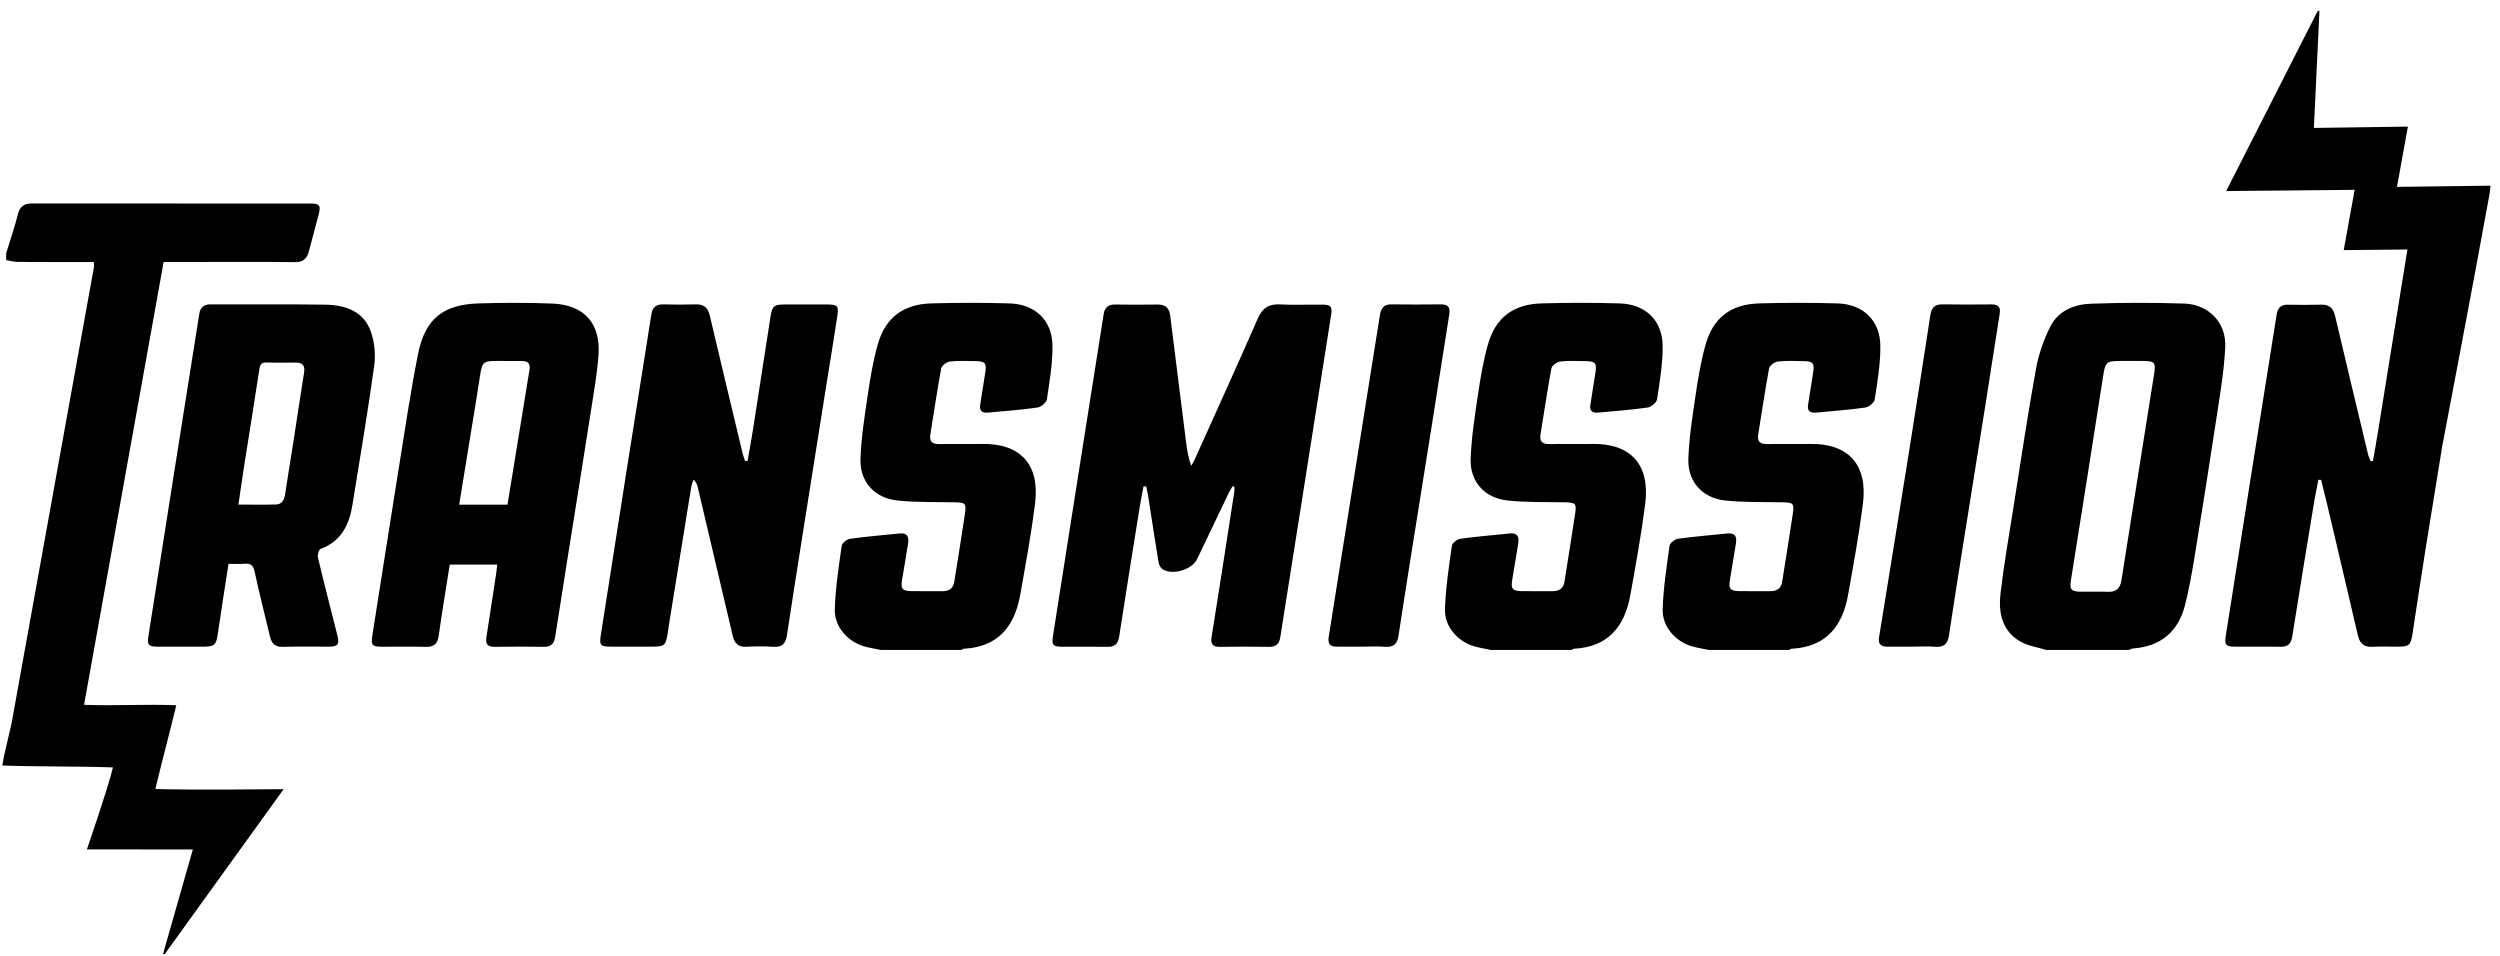
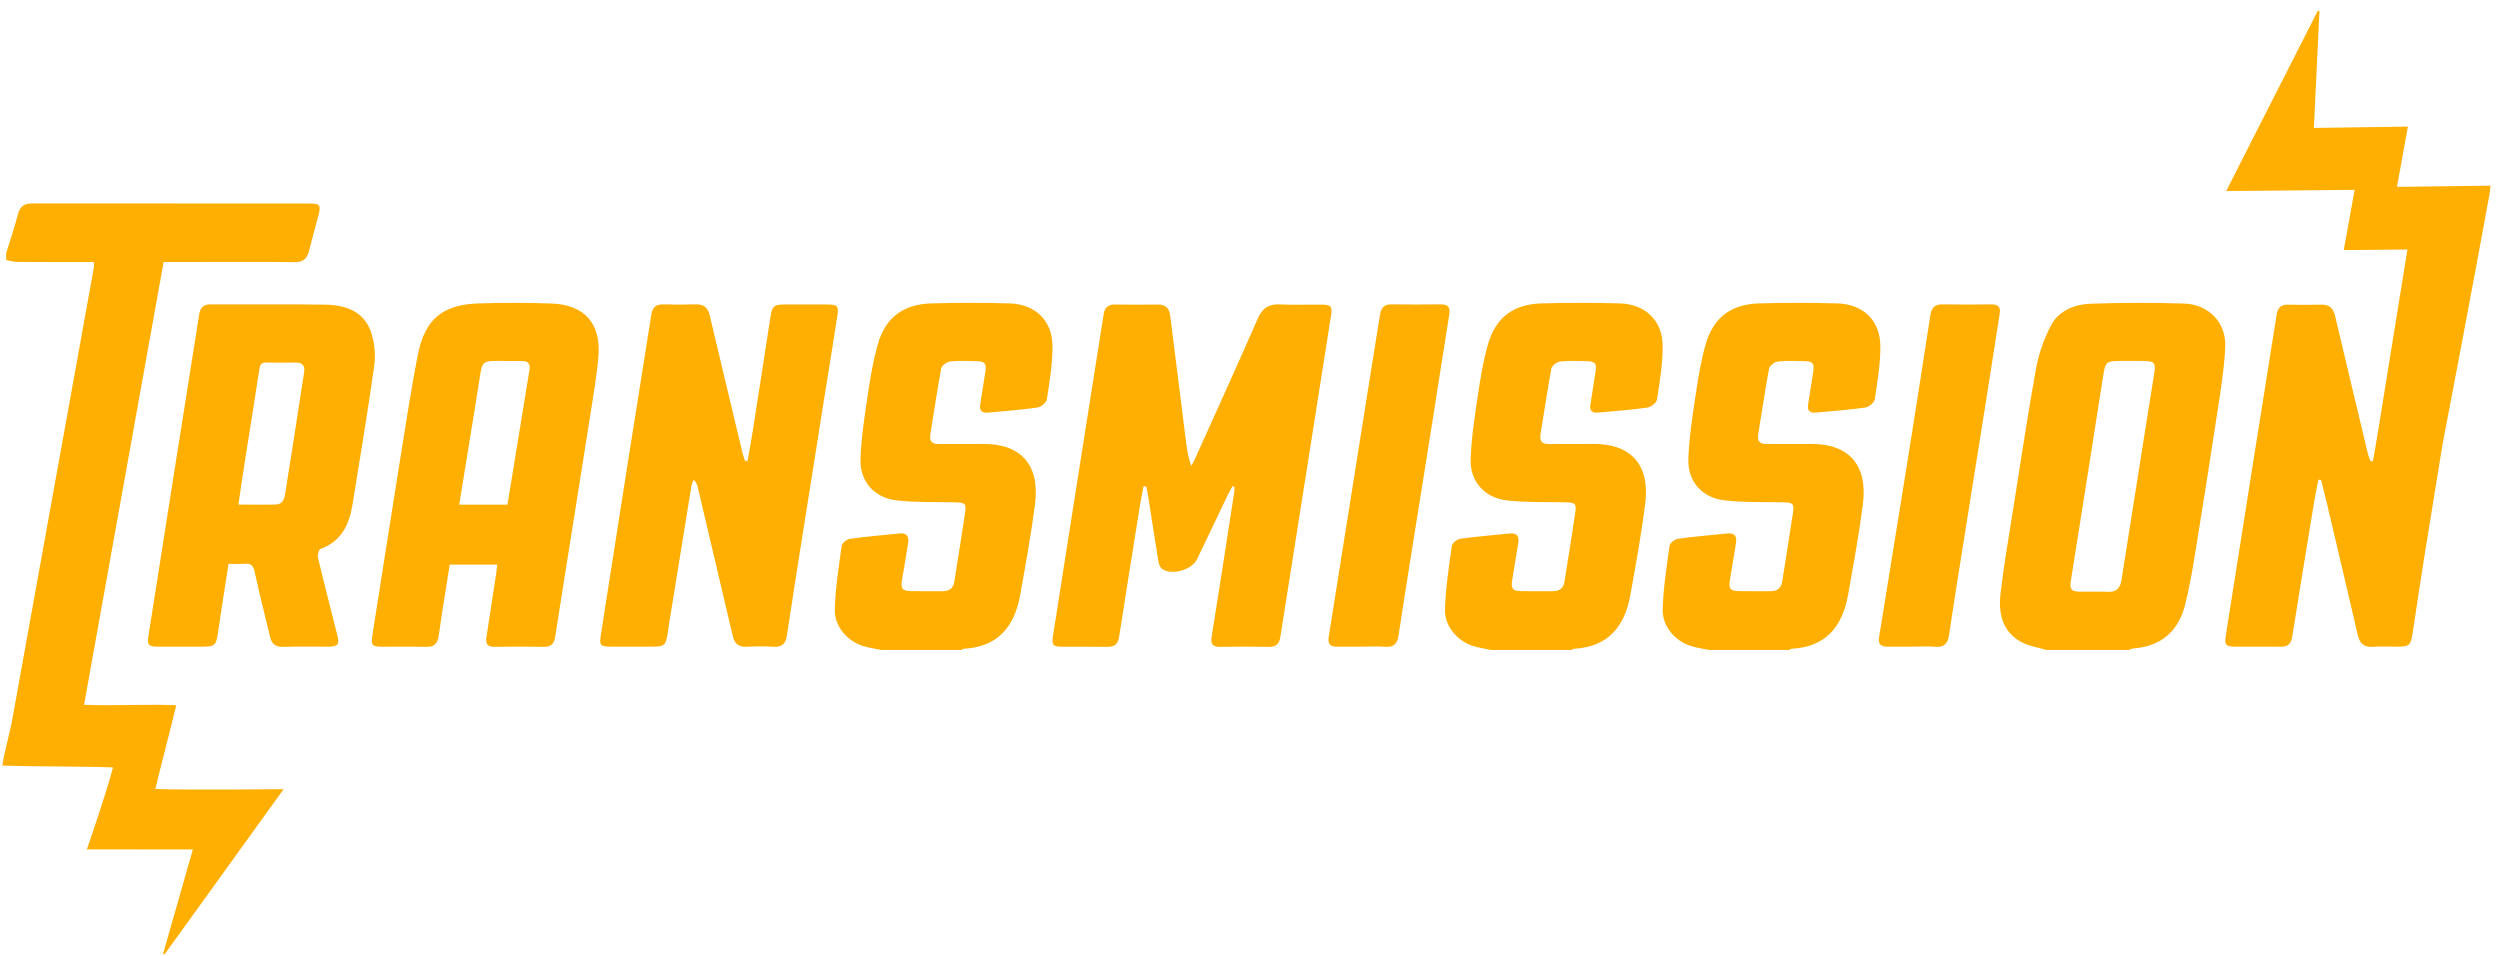
<svg xmlns="http://www.w3.org/2000/svg" width="212px" height="81px" viewBox="0 0 212 81" version="1.1">
  <defs />
  <g id="Page-8" stroke="none" stroke-width="1" fill="none" fill-rule="evenodd">
-     <path d="M185.211,25.741 C182.58,25.657 179.941,25.66 177.311,25.755 C175.91,25.805 174.56,26.34 173.89,27.652 C173.319,28.772 172.882,30.01 172.658,31.245 C171.955,35.12 171.375,39.018 170.759,42.909 C170.37,45.367 169.94,47.821 169.647,50.291 C169.455,51.913 169.743,53.489 171.326,54.401 C171.974,54.775 172.777,54.884 173.509,55.113 L180.538,55.113 C180.648,55.072 180.755,55.001 180.868,54.992 C183.22,54.821 184.705,53.58 185.283,51.336 C185.625,50.006 185.865,48.646 186.087,47.29 C186.725,43.379 187.349,39.465 187.941,35.547 C188.247,33.519 188.602,31.485 188.701,29.443 C188.802,27.357 187.298,25.808 185.211,25.741 L185.211,25.741 Z M182.665,31.738 C181.744,37.55 180.816,43.362 179.905,49.176 C179.797,49.863 179.49,50.212 178.764,50.185 C177.964,50.155 177.162,50.191 176.362,50.174 C175.623,50.158 175.496,49.959 175.614,49.22 C176.521,43.503 177.428,37.786 178.319,32.067 C178.54,30.646 178.551,30.609 179.997,30.608 C180.216,30.608 180.434,30.608 180.652,30.608 C180.992,30.608 181.332,30.607 181.671,30.609 C182.725,30.614 182.825,30.726 182.665,31.738 Z M155.809,25.728 C153.601,25.665 151.388,25.664 149.18,25.728 C146.797,25.797 145.292,26.926 144.642,29.192 C144.238,30.602 144.001,32.067 143.784,33.522 C143.518,35.311 143.237,37.111 143.172,38.914 C143.103,40.817 144.338,42.216 146.245,42.434 C147.853,42.617 149.49,42.56 151.114,42.594 C152.071,42.614 152.162,42.669 152.029,43.581 C151.749,45.494 151.428,47.401 151.131,49.311 C151.041,49.893 150.698,50.135 150.131,50.132 C149.232,50.127 148.333,50.146 147.434,50.126 C146.709,50.11 146.571,49.897 146.701,49.153 C146.878,48.129 147.043,47.104 147.208,46.078 C147.297,45.521 147.142,45.168 146.484,45.237 C145.085,45.384 143.681,45.494 142.289,45.688 C142.02,45.726 141.611,46.051 141.578,46.287 C141.328,48.078 141.046,49.878 140.995,51.681 C140.954,53.124 142.065,54.379 143.422,54.792 C143.899,54.937 144.398,55.008 144.888,55.113 L151.74,55.113 C151.802,55.079 151.863,55.016 151.926,55.013 C154.799,54.87 156.23,53.169 156.716,50.448 C157.176,47.88 157.647,45.311 157.976,42.724 C158.401,39.373 156.719,37.589 153.479,37.647 C152.289,37.669 151.098,37.632 149.907,37.658 C149.294,37.671 148.987,37.495 149.099,36.82 C149.408,34.961 149.671,33.093 150.019,31.241 C150.065,31 150.489,30.69 150.766,30.657 C151.485,30.572 152.221,30.613 152.949,30.624 C153.75,30.636 153.879,30.806 153.752,31.597 C153.607,32.503 153.471,33.411 153.325,34.318 C153.24,34.845 153.496,35.035 153.983,34.989 C155.384,34.858 156.789,34.758 158.18,34.559 C158.484,34.515 158.936,34.141 158.978,33.868 C159.206,32.366 159.465,30.848 159.454,29.337 C159.439,27.173 157.991,25.79 155.809,25.728 Z M137.348,25.728 C135.14,25.665 132.927,25.664 130.719,25.728 C128.336,25.797 126.831,26.926 126.182,29.192 C125.777,30.602 125.54,32.067 125.323,33.522 C125.057,35.311 124.776,37.111 124.711,38.914 C124.642,40.817 125.877,42.216 127.784,42.434 C129.392,42.617 131.029,42.56 132.654,42.594 C133.61,42.614 133.702,42.669 133.568,43.581 C133.288,45.494 132.967,47.401 132.67,49.311 C132.58,49.893 132.237,50.135 131.67,50.132 C130.771,50.127 129.872,50.146 128.973,50.126 C128.248,50.11 128.11,49.897 128.24,49.153 C128.417,48.129 128.583,47.104 128.747,46.078 C128.837,45.521 128.681,45.168 128.023,45.237 C126.624,45.384 125.22,45.494 123.828,45.688 C123.559,45.726 123.15,46.051 123.117,46.287 C122.867,48.078 122.585,49.878 122.534,51.681 C122.493,53.124 123.604,54.379 124.961,54.792 C125.438,54.937 125.938,55.008 126.427,55.113 L133.28,55.113 C133.341,55.079 133.402,55.016 133.466,55.013 C136.338,54.87 137.769,53.169 138.256,50.448 C138.715,47.88 139.187,45.311 139.515,42.724 C139.94,39.372 138.257,37.589 135.018,37.647 C133.828,37.669 132.637,37.632 131.447,37.658 C130.833,37.671 130.526,37.495 130.638,36.82 C130.947,34.961 131.21,33.093 131.559,31.241 C131.604,31 132.028,30.69 132.305,30.657 C133.024,30.572 133.76,30.613 134.489,30.624 C135.289,30.636 135.418,30.806 135.291,31.597 C135.146,32.503 135.01,33.411 134.864,34.318 C134.779,34.845 135.035,35.035 135.522,34.989 C136.923,34.859 138.328,34.758 139.719,34.559 C140.023,34.515 140.475,34.141 140.517,33.867 C140.746,32.366 141.004,30.848 140.993,29.337 C140.978,27.173 139.53,25.79 137.348,25.728 Z M85.606,25.728 C83.398,25.665 81.185,25.664 78.976,25.728 C76.593,25.797 75.089,26.926 74.439,29.192 C74.035,30.602 73.797,32.067 73.581,33.522 C73.314,35.311 73.034,37.111 72.969,38.914 C72.9,40.818 74.134,42.216 76.042,42.434 C77.65,42.617 79.287,42.56 80.911,42.594 C81.867,42.614 81.959,42.669 81.826,43.581 C81.545,45.494 81.224,47.401 80.928,49.311 C80.838,49.893 80.494,50.135 79.928,50.132 C79.029,50.127 78.13,50.146 77.231,50.126 C76.505,50.11 76.368,49.897 76.497,49.153 C76.675,48.129 76.84,47.104 77.005,46.078 C77.094,45.521 76.939,45.168 76.28,45.237 C74.881,45.384 73.478,45.494 72.086,45.688 C71.816,45.726 71.407,46.051 71.374,46.287 C71.125,48.078 70.843,49.878 70.791,51.681 C70.75,53.124 71.861,54.379 73.219,54.792 C73.696,54.937 74.195,55.008 74.684,55.113 L81.537,55.113 C81.599,55.079 81.66,55.016 81.723,55.013 C84.596,54.87 86.027,53.169 86.513,50.448 C86.972,47.88 87.444,45.311 87.772,42.724 C88.198,39.372 86.515,37.589 83.276,37.647 C82.085,37.669 80.894,37.632 79.704,37.658 C79.091,37.671 78.784,37.495 78.896,36.82 C79.204,34.961 79.468,33.093 79.816,31.241 C79.862,31 80.285,30.69 80.563,30.657 C81.282,30.572 82.017,30.613 82.746,30.624 C83.546,30.636 83.676,30.806 83.549,31.597 C83.404,32.503 83.268,33.411 83.121,34.318 C83.036,34.845 83.292,35.035 83.78,34.989 C85.18,34.858 86.586,34.758 87.977,34.559 C88.281,34.515 88.733,34.141 88.775,33.867 C89.003,32.366 89.262,30.848 89.251,29.337 C89.236,27.173 87.787,25.79 85.606,25.728 Z M112.125,25.833 C110.935,25.821 109.742,25.875 108.555,25.815 C107.601,25.767 107.055,26.104 106.661,27.008 C104.909,31.021 103.091,35.006 101.294,39 C101.216,39.174 101.107,39.334 101.013,39.501 C100.76,38.786 100.657,38.119 100.573,37.449 C100.123,33.889 99.676,30.329 99.233,26.768 C99.155,26.139 98.844,25.817 98.185,25.825 C96.97,25.841 95.755,25.843 94.541,25.824 C93.973,25.815 93.678,26.088 93.595,26.615 C92.908,30.946 92.225,35.277 91.543,39.609 C90.794,44.372 90.05,49.136 89.296,53.899 C89.17,54.697 89.272,54.841 90.102,54.844 C91.365,54.849 92.628,54.829 93.891,54.852 C94.512,54.864 94.807,54.63 94.904,53.995 C95.467,50.331 96.058,46.672 96.645,43.012 C96.74,42.419 96.862,41.83 96.972,41.24 C97.048,41.244 97.124,41.248 97.2,41.252 C97.255,41.524 97.321,41.795 97.364,42.07 C97.657,43.937 97.937,45.807 98.244,47.672 C98.279,47.886 98.406,48.156 98.577,48.266 C99.416,48.806 101.077,48.317 101.509,47.421 C102.414,45.546 103.305,43.665 104.206,41.788 C104.299,41.593 104.42,41.411 104.528,41.222 C104.577,41.242 104.626,41.261 104.674,41.28 C104.674,41.412 104.692,41.547 104.672,41.677 C104.401,43.449 104.128,45.221 103.851,46.992 C103.484,49.338 103.12,51.684 102.74,54.028 C102.64,54.643 102.867,54.865 103.481,54.853 C104.865,54.828 106.25,54.827 107.634,54.854 C108.223,54.865 108.485,54.564 108.566,54.054 C109.256,49.724 109.938,45.393 110.62,41.061 C111.371,36.298 112.115,31.534 112.869,26.771 C112.991,26.003 112.887,25.84 112.125,25.833 Z M70.087,25.819 C68.917,25.815 67.747,25.816 66.578,25.819 C65.631,25.821 65.478,25.948 65.337,26.861 C64.835,30.094 64.339,33.328 63.833,36.56 C63.701,37.403 63.541,38.242 63.394,39.083 C63.324,39.087 63.255,39.091 63.185,39.095 C63.115,38.884 63.029,38.677 62.978,38.462 C62.042,34.555 61.107,30.648 60.184,26.737 C60.032,26.094 59.685,25.791 59.008,25.811 C58.083,25.839 57.156,25.836 56.231,25.812 C55.629,25.796 55.329,26.076 55.239,26.641 C54.559,30.925 53.875,35.208 53.199,39.493 C52.449,44.257 51.709,49.023 50.959,53.788 C50.81,54.736 50.882,54.834 51.857,54.836 C52.905,54.838 53.953,54.836 55.001,54.836 C56.436,54.836 56.442,54.831 56.665,53.444 C56.676,53.372 56.674,53.298 56.686,53.226 C57.331,49.231 57.974,45.235 58.626,41.241 C58.657,41.048 58.755,40.865 58.821,40.677 C59.047,40.894 59.122,41.109 59.174,41.33 C60.164,45.524 61.154,49.717 62.133,53.914 C62.281,54.552 62.601,54.88 63.296,54.845 C64.049,54.806 64.809,54.793 65.561,54.848 C66.298,54.902 66.623,54.6 66.729,53.892 C67.169,50.969 67.632,48.049 68.093,45.129 C68.747,40.987 69.407,36.846 70.066,32.705 C70.378,30.743 70.707,28.783 71.003,26.818 C71.139,25.921 71.027,25.822 70.087,25.819 Z M46.835,25.742 C44.752,25.659 42.663,25.666 40.579,25.73 C37.558,25.824 36.036,27.057 35.446,30.036 C34.827,33.16 34.358,36.313 33.853,39.459 C33.08,44.274 32.335,49.094 31.571,53.911 C31.45,54.674 31.557,54.837 32.323,54.841 C33.585,54.85 34.847,54.82 36.107,54.853 C36.798,54.871 37.105,54.607 37.202,53.914 C37.483,51.91 37.819,49.914 38.138,47.881 L42.167,47.881 C42.129,48.191 42.107,48.431 42.071,48.668 C41.799,50.459 41.53,52.251 41.248,54.04 C41.162,54.588 41.319,54.86 41.926,54.851 C43.333,54.828 44.74,54.826 46.147,54.852 C46.736,54.862 46.99,54.557 47.072,54.049 C47.424,51.856 47.761,49.66 48.109,47.465 C48.771,43.291 49.445,39.118 50.097,34.942 C50.346,33.343 50.631,31.743 50.751,30.132 C50.951,27.423 49.548,25.852 46.835,25.742 Z M44.9,31.364 C44.275,35.17 43.657,38.977 43.035,42.796 L38.939,42.796 C39.264,40.794 39.582,38.846 39.898,36.898 C40.168,35.231 40.45,33.566 40.702,31.896 C40.88,30.709 40.969,30.609 42.168,30.608 C42.878,30.607 43.589,30.611 44.299,30.615 C44.812,30.618 44.98,30.875 44.9,31.364 Z M27.187,46.548 C28.949,45.9 29.616,44.494 29.889,42.801 C30.52,38.876 31.187,34.957 31.733,31.02 C31.864,30.071 31.763,28.998 31.44,28.099 C30.813,26.354 29.244,25.86 27.556,25.835 C24.319,25.789 21.081,25.824 17.843,25.811 C17.272,25.809 16.984,26.083 16.9,26.608 C16.215,30.916 15.531,35.224 14.852,39.532 C14.097,44.32 13.349,49.11 12.592,53.898 C12.466,54.69 12.572,54.835 13.405,54.838 C14.646,54.843 15.888,54.84 17.129,54.839 C18.23,54.839 18.33,54.722 18.489,53.62 C18.764,51.704 19.075,49.794 19.38,47.814 C19.89,47.814 20.304,47.841 20.714,47.807 C21.23,47.764 21.472,47.904 21.593,48.474 C21.983,50.32 22.464,52.147 22.895,53.984 C23.038,54.595 23.346,54.876 24.016,54.853 C25.304,54.807 26.596,54.846 27.886,54.837 C28.65,54.832 28.8,54.64 28.617,53.911 C28.063,51.705 27.491,49.503 26.963,47.291 C26.908,47.064 27.035,46.603 27.187,46.548 Z M25.787,31.594 C25.456,33.647 25.153,35.704 24.833,37.759 C24.618,39.144 24.383,40.527 24.177,41.914 C24.105,42.404 23.906,42.769 23.386,42.782 C22.359,42.808 21.331,42.789 20.218,42.789 C20.395,41.591 20.553,40.47 20.728,39.352 C21.148,36.677 21.586,34.005 21.991,31.327 C22.053,30.919 22.162,30.722 22.607,30.738 C23.423,30.767 24.241,30.752 25.058,30.745 C25.637,30.741 25.886,30.978 25.787,31.594 Z M122.172,25.811 C120.78,25.828 119.388,25.829 117.996,25.811 C117.383,25.802 117.114,26.11 117.026,26.666 C116.642,29.082 116.252,31.497 115.869,33.913 C114.804,40.612 113.745,47.311 112.674,54.009 C112.583,54.578 112.776,54.841 113.354,54.837 C114.062,54.832 114.771,54.836 115.479,54.836 C116.138,54.836 116.801,54.795 117.456,54.847 C118.164,54.904 118.487,54.606 118.589,53.935 C118.934,51.659 119.294,49.386 119.655,47.114 C120.271,43.238 120.895,39.363 121.51,35.487 C121.976,32.545 122.426,29.6 122.9,26.658 C122.997,26.051 122.79,25.803 122.172,25.811 Z M168.873,25.814 C167.482,25.826 166.09,25.833 164.7,25.811 C164.053,25.8 163.787,26.119 163.696,26.71 C163.105,30.54 162.513,34.37 161.902,38.197 C161.059,43.483 160.199,48.766 159.343,54.05 C159.258,54.577 159.463,54.837 160.004,54.835 C160.736,54.832 161.468,54.834 162.2,54.835 C162.834,54.835 163.473,54.792 164.102,54.846 C164.843,54.91 165.168,54.592 165.273,53.89 C165.612,51.615 165.971,49.342 166.332,47.069 C167.039,42.62 167.755,38.172 168.461,33.722 C168.837,31.354 169.194,28.983 169.574,26.616 C169.668,26.035 169.445,25.809 168.873,25.814 Z M204.19,10.737 C201.499,10.775 196.217,10.848 196.217,10.848 L196.691,0.916 L196.537,0.938 L188.78,16.2 C188.78,16.2 197.007,16.131 199.674,16.097 C199.359,17.837 199.057,19.502 198.749,21.208 C200.568,21.191 202.356,21.174 204.15,21.157 C203.374,26.008 202.071,33.958 201.672,36.497 C201.536,37.365 201.375,38.229 201.225,39.095 C201.163,39.1 201.1,39.105 201.037,39.111 C200.963,38.927 200.863,38.749 200.818,38.558 C199.877,34.632 198.938,30.706 198.012,26.776 C197.862,26.139 197.532,25.817 196.849,25.836 C195.899,25.862 194.947,25.856 193.997,25.838 C193.421,25.828 193.147,26.125 193.064,26.647 C192.378,30.949 191.693,35.251 191.013,39.554 C190.256,44.337 189.507,49.12 188.748,53.902 C188.627,54.667 188.735,54.831 189.495,54.836 C190.787,54.845 192.079,54.822 193.371,54.846 C193.998,54.857 194.284,54.612 194.383,53.982 C194.995,50.109 195.635,46.24 196.271,42.371 C196.364,41.806 196.491,41.246 196.601,40.683 C196.678,40.687 196.754,40.691 196.83,40.696 C196.985,41.321 197.145,41.945 197.293,42.571 C198.18,46.337 199.073,50.101 199.945,53.87 C200.109,54.578 200.472,54.901 201.221,54.849 C201.9,54.801 202.585,54.839 203.268,54.839 C204.329,54.838 204.433,54.731 204.595,53.659 C204.947,51.313 205.305,48.968 205.677,46.625 C205.989,44.659 206.521,41.389 207.103,37.823 C207.103,37.823 209.799,23.724 211.1,16.527 C211.145,16.28 211.163,16.028 211.197,15.746 C208.512,15.78 205.928,15.812 203.265,15.846 C203.581,14.102 203.878,12.46 204.19,10.737 Z M0.971,61.394 L7.967,22.644 C7.985,22.53 7.958,22.41 7.949,22.22 C6.664,22.22 2.77,22.231 1.507,22.212 C1.178,22.208 0.851,22.111 0.523,22.056 L0.523,21.473 C0.86,20.374 1.235,19.286 1.519,18.174 C1.688,17.512 2.041,17.252 2.698,17.253 C8.327,17.263 23.022,17.256 26.311,17.26 C27.12,17.261 27.226,17.42 27.012,18.237 C26.743,19.266 26.456,20.291 26.191,21.322 C26.03,21.95 25.671,22.248 24.993,22.229 C23.829,22.196 15.061,22.22 13.875,22.22 L7.128,59.769 C9.745,59.869 12.312,59.697 14.947,59.807 C14.55,61.495 13.579,65.184 13.174,66.906 C15.837,67.009 24.053,66.921 24.053,66.921 L13.975,80.901 L13.82,80.916 L16.352,72.036 L7.368,72.028 C7.368,72.028 9.173,66.803 9.578,65.077 C6.92,64.974 2.878,65.02 0.197,64.916 C0.246,64.636 0.334,64.141 0.334,64.141 C0.334,64.141 0.971,61.394 0.977,61.358 L0.971,61.394 Z" id="Fill-13" fill="#000000" />
+     <path d="M185.211,25.741 C182.58,25.657 179.941,25.66 177.311,25.755 C175.91,25.805 174.56,26.34 173.89,27.652 C173.319,28.772 172.882,30.01 172.658,31.245 C171.955,35.12 171.375,39.018 170.759,42.909 C170.37,45.367 169.94,47.821 169.647,50.291 C169.455,51.913 169.743,53.489 171.326,54.401 C171.974,54.775 172.777,54.884 173.509,55.113 L180.538,55.113 C180.648,55.072 180.755,55.001 180.868,54.992 C183.22,54.821 184.705,53.58 185.283,51.336 C185.625,50.006 185.865,48.646 186.087,47.29 C186.725,43.379 187.349,39.465 187.941,35.547 C188.247,33.519 188.602,31.485 188.701,29.443 C188.802,27.357 187.298,25.808 185.211,25.741 L185.211,25.741 Z M182.665,31.738 C181.744,37.55 180.816,43.362 179.905,49.176 C179.797,49.863 179.49,50.212 178.764,50.185 C177.964,50.155 177.162,50.191 176.362,50.174 C175.623,50.158 175.496,49.959 175.614,49.22 C176.521,43.503 177.428,37.786 178.319,32.067 C178.54,30.646 178.551,30.609 179.997,30.608 C180.216,30.608 180.434,30.608 180.652,30.608 C180.992,30.608 181.332,30.607 181.671,30.609 C182.725,30.614 182.825,30.726 182.665,31.738 Z M155.809,25.728 C153.601,25.665 151.388,25.664 149.18,25.728 C146.797,25.797 145.292,26.926 144.642,29.192 C144.238,30.602 144.001,32.067 143.784,33.522 C143.518,35.311 143.237,37.111 143.172,38.914 C143.103,40.817 144.338,42.216 146.245,42.434 C147.853,42.617 149.49,42.56 151.114,42.594 C152.071,42.614 152.162,42.669 152.029,43.581 C151.749,45.494 151.428,47.401 151.131,49.311 C151.041,49.893 150.698,50.135 150.131,50.132 C149.232,50.127 148.333,50.146 147.434,50.126 C146.709,50.11 146.571,49.897 146.701,49.153 C146.878,48.129 147.043,47.104 147.208,46.078 C147.297,45.521 147.142,45.168 146.484,45.237 C145.085,45.384 143.681,45.494 142.289,45.688 C142.02,45.726 141.611,46.051 141.578,46.287 C141.328,48.078 141.046,49.878 140.995,51.681 C140.954,53.124 142.065,54.379 143.422,54.792 C143.899,54.937 144.398,55.008 144.888,55.113 L151.74,55.113 C151.802,55.079 151.863,55.016 151.926,55.013 C154.799,54.87 156.23,53.169 156.716,50.448 C157.176,47.88 157.647,45.311 157.976,42.724 C158.401,39.373 156.719,37.589 153.479,37.647 C152.289,37.669 151.098,37.632 149.907,37.658 C149.294,37.671 148.987,37.495 149.099,36.82 C149.408,34.961 149.671,33.093 150.019,31.241 C150.065,31 150.489,30.69 150.766,30.657 C151.485,30.572 152.221,30.613 152.949,30.624 C153.75,30.636 153.879,30.806 153.752,31.597 C153.607,32.503 153.471,33.411 153.325,34.318 C153.24,34.845 153.496,35.035 153.983,34.989 C155.384,34.858 156.789,34.758 158.18,34.559 C158.484,34.515 158.936,34.141 158.978,33.868 C159.206,32.366 159.465,30.848 159.454,29.337 C159.439,27.173 157.991,25.79 155.809,25.728 Z M137.348,25.728 C135.14,25.665 132.927,25.664 130.719,25.728 C128.336,25.797 126.831,26.926 126.182,29.192 C125.777,30.602 125.54,32.067 125.323,33.522 C125.057,35.311 124.776,37.111 124.711,38.914 C124.642,40.817 125.877,42.216 127.784,42.434 C129.392,42.617 131.029,42.56 132.654,42.594 C133.61,42.614 133.702,42.669 133.568,43.581 C133.288,45.494 132.967,47.401 132.67,49.311 C132.58,49.893 132.237,50.135 131.67,50.132 C130.771,50.127 129.872,50.146 128.973,50.126 C128.248,50.11 128.11,49.897 128.24,49.153 C128.417,48.129 128.583,47.104 128.747,46.078 C128.837,45.521 128.681,45.168 128.023,45.237 C126.624,45.384 125.22,45.494 123.828,45.688 C123.559,45.726 123.15,46.051 123.117,46.287 C122.867,48.078 122.585,49.878 122.534,51.681 C122.493,53.124 123.604,54.379 124.961,54.792 C125.438,54.937 125.938,55.008 126.427,55.113 L133.28,55.113 C133.341,55.079 133.402,55.016 133.466,55.013 C136.338,54.87 137.769,53.169 138.256,50.448 C138.715,47.88 139.187,45.311 139.515,42.724 C139.94,39.372 138.257,37.589 135.018,37.647 C133.828,37.669 132.637,37.632 131.447,37.658 C130.833,37.671 130.526,37.495 130.638,36.82 C130.947,34.961 131.21,33.093 131.559,31.241 C131.604,31 132.028,30.69 132.305,30.657 C133.024,30.572 133.76,30.613 134.489,30.624 C135.289,30.636 135.418,30.806 135.291,31.597 C135.146,32.503 135.01,33.411 134.864,34.318 C134.779,34.845 135.035,35.035 135.522,34.989 C136.923,34.859 138.328,34.758 139.719,34.559 C140.023,34.515 140.475,34.141 140.517,33.867 C140.746,32.366 141.004,30.848 140.993,29.337 C140.978,27.173 139.53,25.79 137.348,25.728 Z M85.606,25.728 C83.398,25.665 81.185,25.664 78.976,25.728 C76.593,25.797 75.089,26.926 74.439,29.192 C74.035,30.602 73.797,32.067 73.581,33.522 C73.314,35.311 73.034,37.111 72.969,38.914 C72.9,40.818 74.134,42.216 76.042,42.434 C77.65,42.617 79.287,42.56 80.911,42.594 C81.867,42.614 81.959,42.669 81.826,43.581 C81.545,45.494 81.224,47.401 80.928,49.311 C80.838,49.893 80.494,50.135 79.928,50.132 C79.029,50.127 78.13,50.146 77.231,50.126 C76.505,50.11 76.368,49.897 76.497,49.153 C76.675,48.129 76.84,47.104 77.005,46.078 C77.094,45.521 76.939,45.168 76.28,45.237 C74.881,45.384 73.478,45.494 72.086,45.688 C71.816,45.726 71.407,46.051 71.374,46.287 C71.125,48.078 70.843,49.878 70.791,51.681 C70.75,53.124 71.861,54.379 73.219,54.792 C73.696,54.937 74.195,55.008 74.684,55.113 L81.537,55.113 C81.599,55.079 81.66,55.016 81.723,55.013 C84.596,54.87 86.027,53.169 86.513,50.448 C86.972,47.88 87.444,45.311 87.772,42.724 C88.198,39.372 86.515,37.589 83.276,37.647 C82.085,37.669 80.894,37.632 79.704,37.658 C79.091,37.671 78.784,37.495 78.896,36.82 C79.204,34.961 79.468,33.093 79.816,31.241 C79.862,31 80.285,30.69 80.563,30.657 C81.282,30.572 82.017,30.613 82.746,30.624 C83.546,30.636 83.676,30.806 83.549,31.597 C83.404,32.503 83.268,33.411 83.121,34.318 C83.036,34.845 83.292,35.035 83.78,34.989 C85.18,34.858 86.586,34.758 87.977,34.559 C88.281,34.515 88.733,34.141 88.775,33.867 C89.003,32.366 89.262,30.848 89.251,29.337 C89.236,27.173 87.787,25.79 85.606,25.728 Z M112.125,25.833 C110.935,25.821 109.742,25.875 108.555,25.815 C107.601,25.767 107.055,26.104 106.661,27.008 C104.909,31.021 103.091,35.006 101.294,39 C101.216,39.174 101.107,39.334 101.013,39.501 C100.76,38.786 100.657,38.119 100.573,37.449 C100.123,33.889 99.676,30.329 99.233,26.768 C99.155,26.139 98.844,25.817 98.185,25.825 C96.97,25.841 95.755,25.843 94.541,25.824 C93.973,25.815 93.678,26.088 93.595,26.615 C92.908,30.946 92.225,35.277 91.543,39.609 C90.794,44.372 90.05,49.136 89.296,53.899 C89.17,54.697 89.272,54.841 90.102,54.844 C91.365,54.849 92.628,54.829 93.891,54.852 C94.512,54.864 94.807,54.63 94.904,53.995 C95.467,50.331 96.058,46.672 96.645,43.012 C96.74,42.419 96.862,41.83 96.972,41.24 C97.048,41.244 97.124,41.248 97.2,41.252 C97.255,41.524 97.321,41.795 97.364,42.07 C97.657,43.937 97.937,45.807 98.244,47.672 C98.279,47.886 98.406,48.156 98.577,48.266 C99.416,48.806 101.077,48.317 101.509,47.421 C102.414,45.546 103.305,43.665 104.206,41.788 C104.299,41.593 104.42,41.411 104.528,41.222 C104.577,41.242 104.626,41.261 104.674,41.28 C104.674,41.412 104.692,41.547 104.672,41.677 C104.401,43.449 104.128,45.221 103.851,46.992 C103.484,49.338 103.12,51.684 102.74,54.028 C102.64,54.643 102.867,54.865 103.481,54.853 C104.865,54.828 106.25,54.827 107.634,54.854 C108.223,54.865 108.485,54.564 108.566,54.054 C109.256,49.724 109.938,45.393 110.62,41.061 C111.371,36.298 112.115,31.534 112.869,26.771 C112.991,26.003 112.887,25.84 112.125,25.833 Z M70.087,25.819 C68.917,25.815 67.747,25.816 66.578,25.819 C65.631,25.821 65.478,25.948 65.337,26.861 C64.835,30.094 64.339,33.328 63.833,36.56 C63.701,37.403 63.541,38.242 63.394,39.083 C63.324,39.087 63.255,39.091 63.185,39.095 C63.115,38.884 63.029,38.677 62.978,38.462 C62.042,34.555 61.107,30.648 60.184,26.737 C60.032,26.094 59.685,25.791 59.008,25.811 C58.083,25.839 57.156,25.836 56.231,25.812 C55.629,25.796 55.329,26.076 55.239,26.641 C54.559,30.925 53.875,35.208 53.199,39.493 C52.449,44.257 51.709,49.023 50.959,53.788 C50.81,54.736 50.882,54.834 51.857,54.836 C52.905,54.838 53.953,54.836 55.001,54.836 C56.436,54.836 56.442,54.831 56.665,53.444 C56.676,53.372 56.674,53.298 56.686,53.226 C57.331,49.231 57.974,45.235 58.626,41.241 C58.657,41.048 58.755,40.865 58.821,40.677 C59.047,40.894 59.122,41.109 59.174,41.33 C60.164,45.524 61.154,49.717 62.133,53.914 C62.281,54.552 62.601,54.88 63.296,54.845 C64.049,54.806 64.809,54.793 65.561,54.848 C66.298,54.902 66.623,54.6 66.729,53.892 C67.169,50.969 67.632,48.049 68.093,45.129 C68.747,40.987 69.407,36.846 70.066,32.705 C70.378,30.743 70.707,28.783 71.003,26.818 C71.139,25.921 71.027,25.822 70.087,25.819 Z M46.835,25.742 C44.752,25.659 42.663,25.666 40.579,25.73 C37.558,25.824 36.036,27.057 35.446,30.036 C34.827,33.16 34.358,36.313 33.853,39.459 C33.08,44.274 32.335,49.094 31.571,53.911 C31.45,54.674 31.557,54.837 32.323,54.841 C33.585,54.85 34.847,54.82 36.107,54.853 C36.798,54.871 37.105,54.607 37.202,53.914 C37.483,51.91 37.819,49.914 38.138,47.881 L42.167,47.881 C42.129,48.191 42.107,48.431 42.071,48.668 C41.799,50.459 41.53,52.251 41.248,54.04 C41.162,54.588 41.319,54.86 41.926,54.851 C43.333,54.828 44.74,54.826 46.147,54.852 C46.736,54.862 46.99,54.557 47.072,54.049 C47.424,51.856 47.761,49.66 48.109,47.465 C48.771,43.291 49.445,39.118 50.097,34.942 C50.346,33.343 50.631,31.743 50.751,30.132 C50.951,27.423 49.548,25.852 46.835,25.742 Z M44.9,31.364 C44.275,35.17 43.657,38.977 43.035,42.796 L38.939,42.796 C39.264,40.794 39.582,38.846 39.898,36.898 C40.168,35.231 40.45,33.566 40.702,31.896 C40.88,30.709 40.969,30.609 42.168,30.608 C42.878,30.607 43.589,30.611 44.299,30.615 C44.812,30.618 44.98,30.875 44.9,31.364 Z M27.187,46.548 C28.949,45.9 29.616,44.494 29.889,42.801 C30.52,38.876 31.187,34.957 31.733,31.02 C31.864,30.071 31.763,28.998 31.44,28.099 C30.813,26.354 29.244,25.86 27.556,25.835 C24.319,25.789 21.081,25.824 17.843,25.811 C17.272,25.809 16.984,26.083 16.9,26.608 C16.215,30.916 15.531,35.224 14.852,39.532 C14.097,44.32 13.349,49.11 12.592,53.898 C12.466,54.69 12.572,54.835 13.405,54.838 C14.646,54.843 15.888,54.84 17.129,54.839 C18.23,54.839 18.33,54.722 18.489,53.62 C18.764,51.704 19.075,49.794 19.38,47.814 C19.89,47.814 20.304,47.841 20.714,47.807 C21.23,47.764 21.472,47.904 21.593,48.474 C21.983,50.32 22.464,52.147 22.895,53.984 C23.038,54.595 23.346,54.876 24.016,54.853 C25.304,54.807 26.596,54.846 27.886,54.837 C28.65,54.832 28.8,54.64 28.617,53.911 C28.063,51.705 27.491,49.503 26.963,47.291 C26.908,47.064 27.035,46.603 27.187,46.548 Z M25.787,31.594 C25.456,33.647 25.153,35.704 24.833,37.759 C24.618,39.144 24.383,40.527 24.177,41.914 C24.105,42.404 23.906,42.769 23.386,42.782 C22.359,42.808 21.331,42.789 20.218,42.789 C20.395,41.591 20.553,40.47 20.728,39.352 C21.148,36.677 21.586,34.005 21.991,31.327 C22.053,30.919 22.162,30.722 22.607,30.738 C23.423,30.767 24.241,30.752 25.058,30.745 C25.637,30.741 25.886,30.978 25.787,31.594 Z M122.172,25.811 C120.78,25.828 119.388,25.829 117.996,25.811 C117.383,25.802 117.114,26.11 117.026,26.666 C116.642,29.082 116.252,31.497 115.869,33.913 C114.804,40.612 113.745,47.311 112.674,54.009 C112.583,54.578 112.776,54.841 113.354,54.837 C114.062,54.832 114.771,54.836 115.479,54.836 C116.138,54.836 116.801,54.795 117.456,54.847 C118.164,54.904 118.487,54.606 118.589,53.935 C118.934,51.659 119.294,49.386 119.655,47.114 C120.271,43.238 120.895,39.363 121.51,35.487 C121.976,32.545 122.426,29.6 122.9,26.658 C122.997,26.051 122.79,25.803 122.172,25.811 Z M168.873,25.814 C167.482,25.826 166.09,25.833 164.7,25.811 C164.053,25.8 163.787,26.119 163.696,26.71 C163.105,30.54 162.513,34.37 161.902,38.197 C161.059,43.483 160.199,48.766 159.343,54.05 C159.258,54.577 159.463,54.837 160.004,54.835 C160.736,54.832 161.468,54.834 162.2,54.835 C162.834,54.835 163.473,54.792 164.102,54.846 C164.843,54.91 165.168,54.592 165.273,53.89 C165.612,51.615 165.971,49.342 166.332,47.069 C167.039,42.62 167.755,38.172 168.461,33.722 C168.837,31.354 169.194,28.983 169.574,26.616 C169.668,26.035 169.445,25.809 168.873,25.814 Z M204.19,10.737 C201.499,10.775 196.217,10.848 196.217,10.848 L196.691,0.916 L196.537,0.938 L188.78,16.2 C188.78,16.2 197.007,16.131 199.674,16.097 C199.359,17.837 199.057,19.502 198.749,21.208 C200.568,21.191 202.356,21.174 204.15,21.157 C203.374,26.008 202.071,33.958 201.672,36.497 C201.536,37.365 201.375,38.229 201.225,39.095 C201.163,39.1 201.1,39.105 201.037,39.111 C200.963,38.927 200.863,38.749 200.818,38.558 C199.877,34.632 198.938,30.706 198.012,26.776 C197.862,26.139 197.532,25.817 196.849,25.836 C195.899,25.862 194.947,25.856 193.997,25.838 C193.421,25.828 193.147,26.125 193.064,26.647 C192.378,30.949 191.693,35.251 191.013,39.554 C190.256,44.337 189.507,49.12 188.748,53.902 C188.627,54.667 188.735,54.831 189.495,54.836 C190.787,54.845 192.079,54.822 193.371,54.846 C193.998,54.857 194.284,54.612 194.383,53.982 C194.995,50.109 195.635,46.24 196.271,42.371 C196.364,41.806 196.491,41.246 196.601,40.683 C196.678,40.687 196.754,40.691 196.83,40.696 C196.985,41.321 197.145,41.945 197.293,42.571 C198.18,46.337 199.073,50.101 199.945,53.87 C200.109,54.578 200.472,54.901 201.221,54.849 C201.9,54.801 202.585,54.839 203.268,54.839 C204.329,54.838 204.433,54.731 204.595,53.659 C204.947,51.313 205.305,48.968 205.677,46.625 C205.989,44.659 206.521,41.389 207.103,37.823 C207.103,37.823 209.799,23.724 211.1,16.527 C211.145,16.28 211.163,16.028 211.197,15.746 C208.512,15.78 205.928,15.812 203.265,15.846 C203.581,14.102 203.878,12.46 204.19,10.737 Z M0.971,61.394 L7.967,22.644 C7.985,22.53 7.958,22.41 7.949,22.22 C6.664,22.22 2.77,22.231 1.507,22.212 C1.178,22.208 0.851,22.111 0.523,22.056 L0.523,21.473 C0.86,20.374 1.235,19.286 1.519,18.174 C1.688,17.512 2.041,17.252 2.698,17.253 C8.327,17.263 23.022,17.256 26.311,17.26 C27.12,17.261 27.226,17.42 27.012,18.237 C26.743,19.266 26.456,20.291 26.191,21.322 C26.03,21.95 25.671,22.248 24.993,22.229 C23.829,22.196 15.061,22.22 13.875,22.22 L7.128,59.769 C9.745,59.869 12.312,59.697 14.947,59.807 C14.55,61.495 13.579,65.184 13.174,66.906 C15.837,67.009 24.053,66.921 24.053,66.921 L13.975,80.901 L13.82,80.916 L16.352,72.036 L7.368,72.028 C7.368,72.028 9.173,66.803 9.578,65.077 C6.92,64.974 2.878,65.02 0.197,64.916 C0.246,64.636 0.334,64.141 0.334,64.141 C0.334,64.141 0.971,61.394 0.977,61.358 L0.971,61.394 Z" id="Fill-13" fill="#FFAF01" />
  </g>
</svg>
